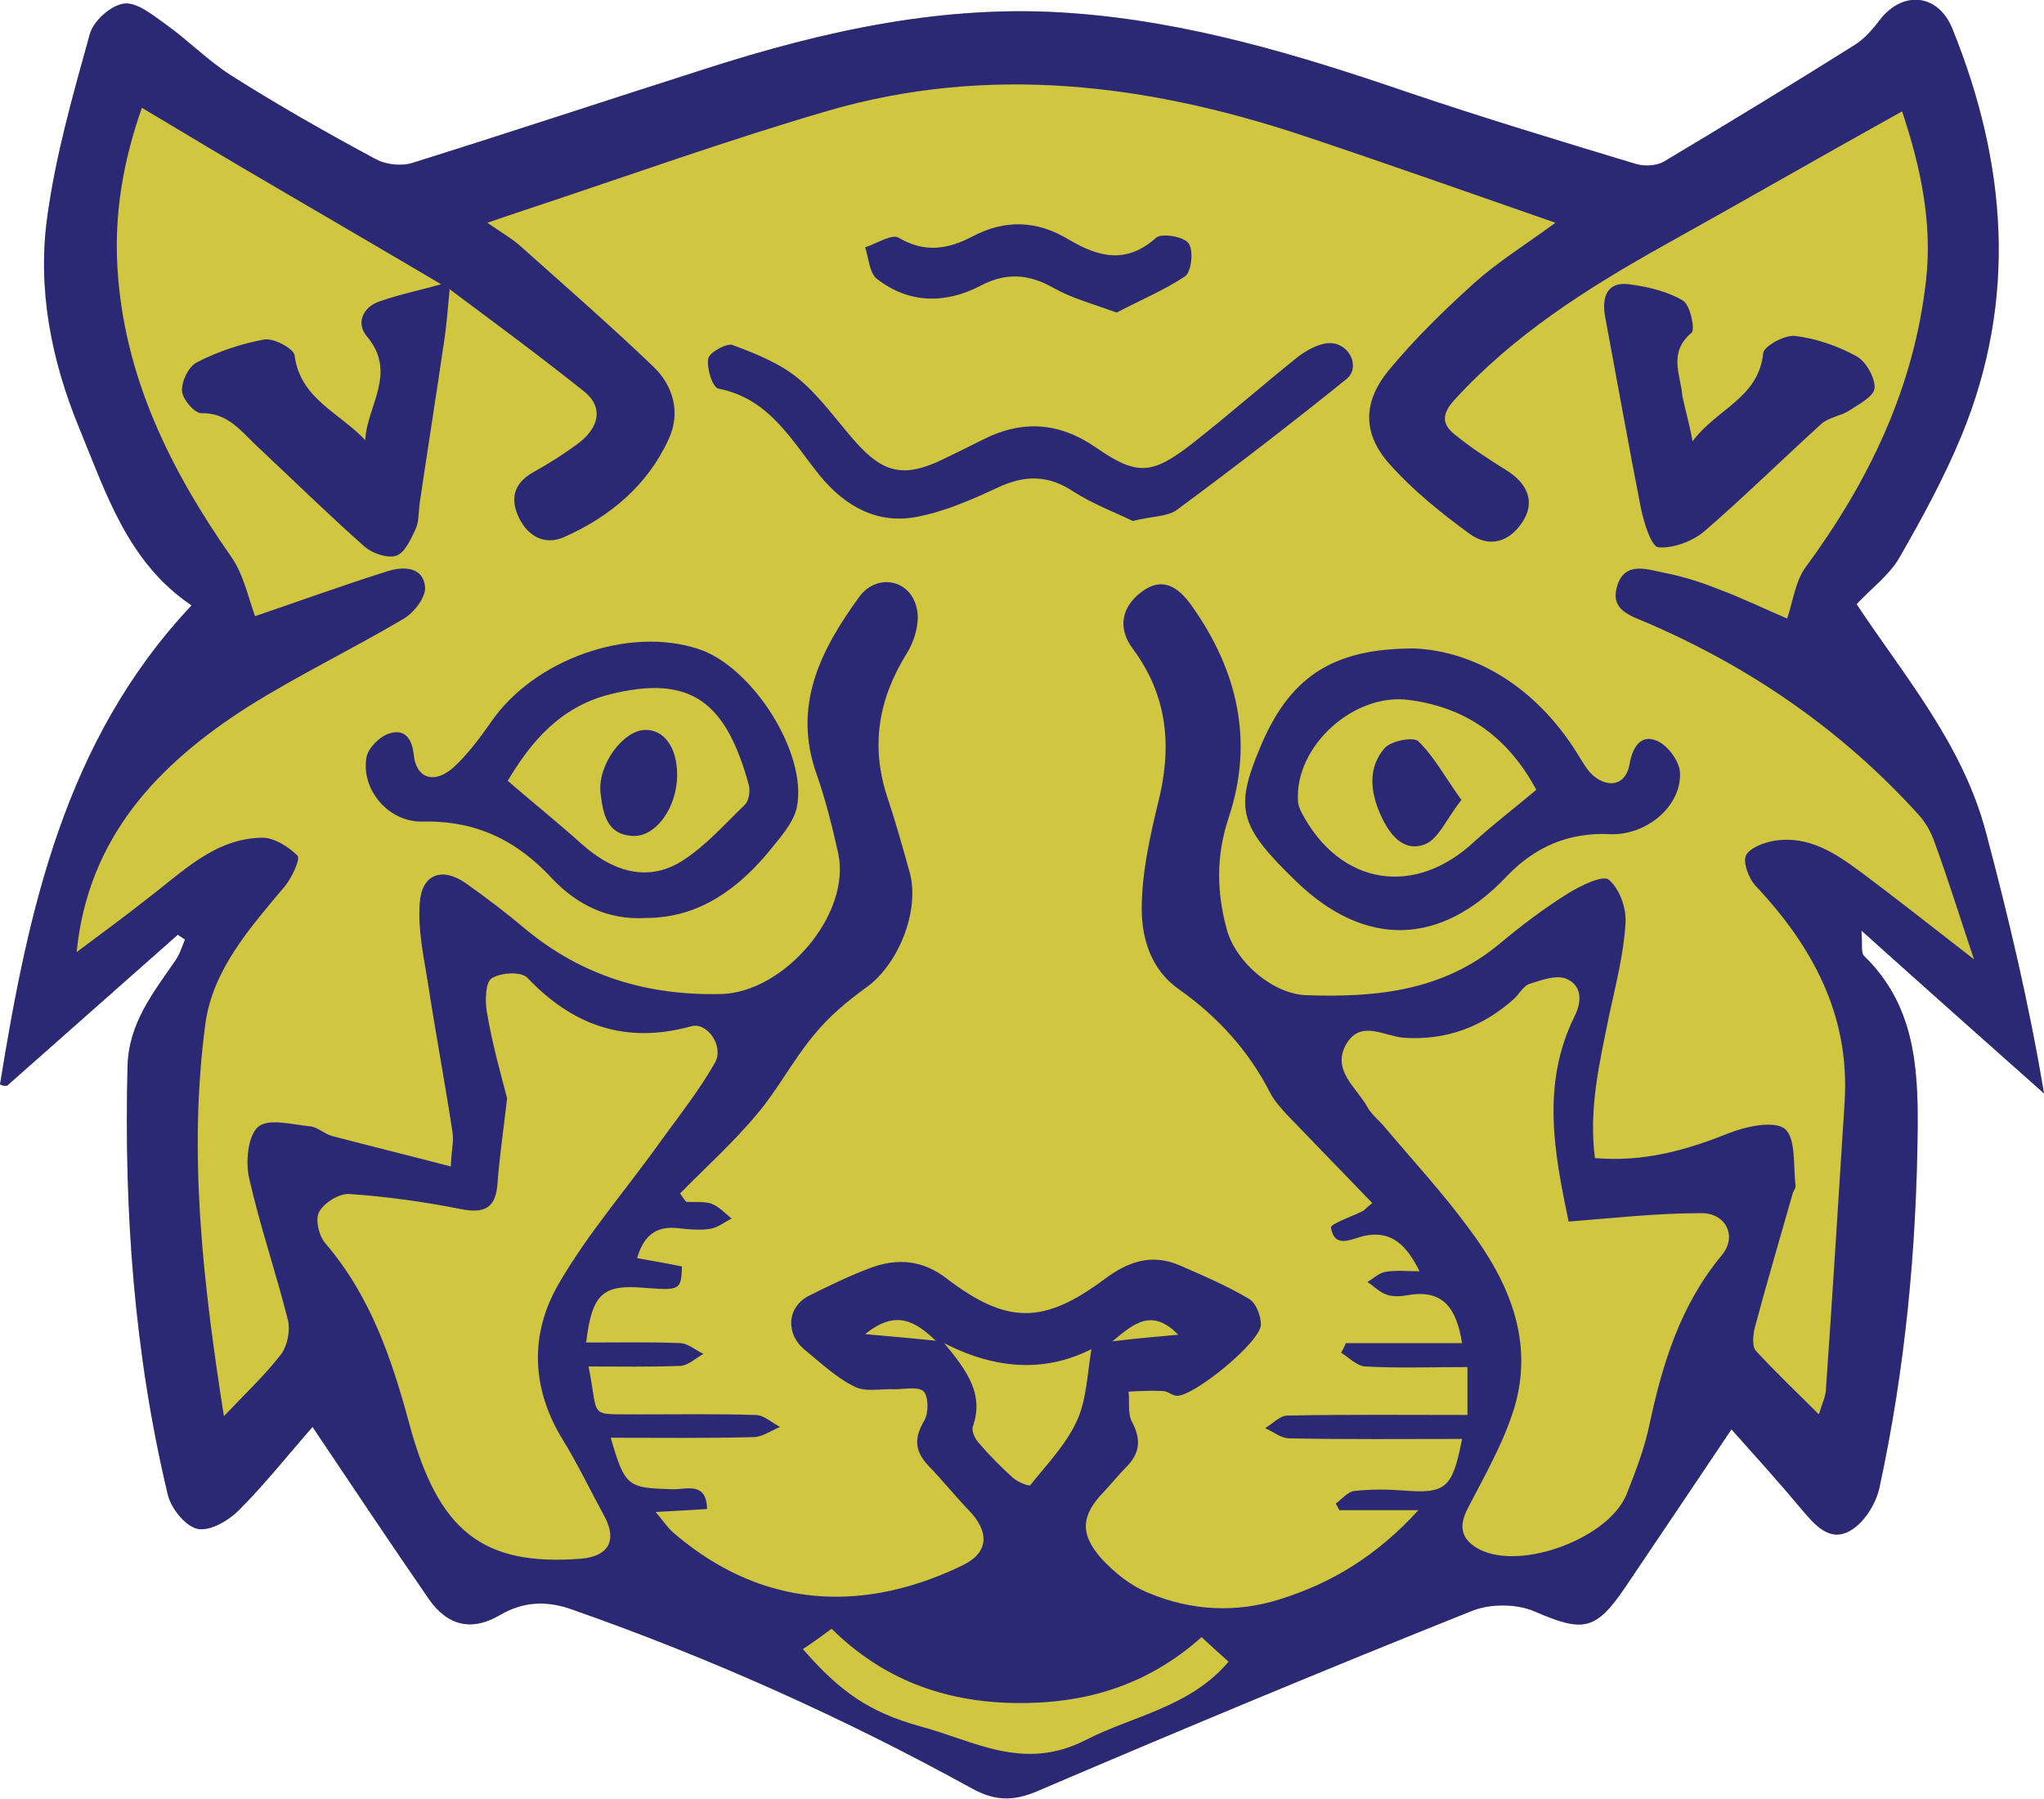
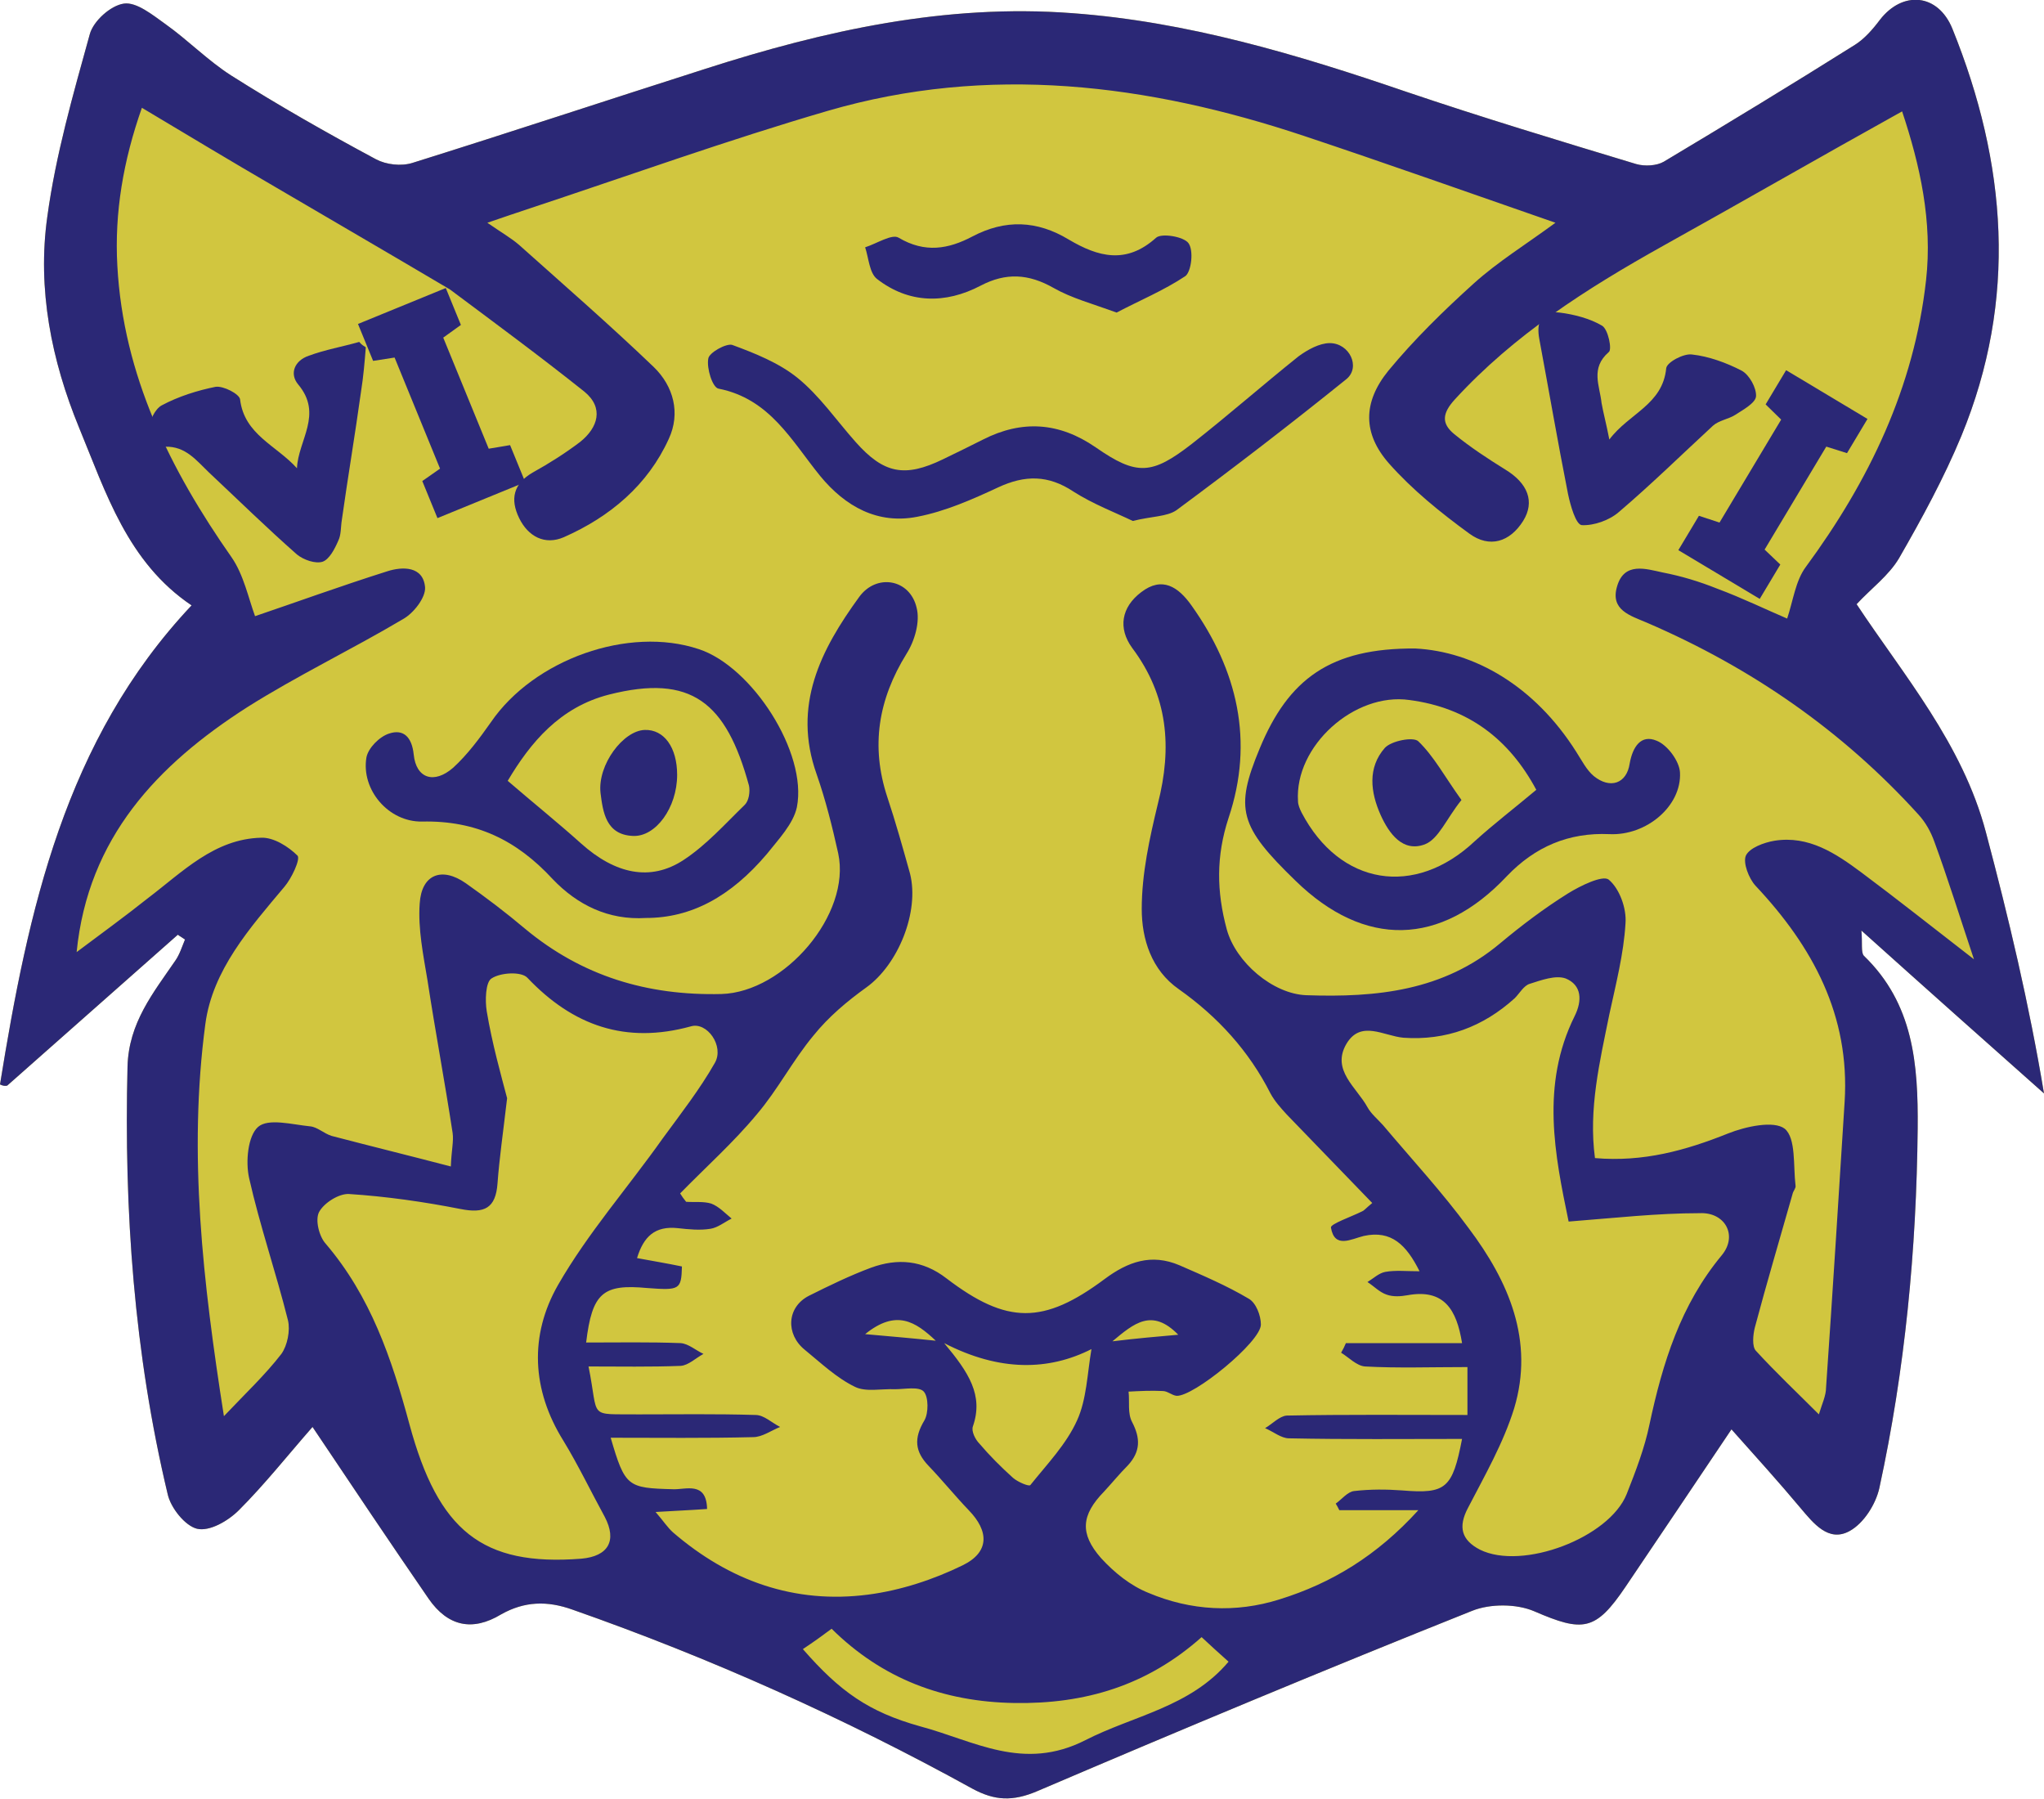
<svg xmlns="http://www.w3.org/2000/svg" version="1.1" id="Layer_1" x="0px" y="0px" viewBox="0 0 341.4 300.4" style="enable-background:new 0 0 341.4 300.4;" xml:space="preserve">
  <style type="text/css">
	.st0{fill:#D1C63F;}
	.st1{fill:#2B2876;}
+ 	.st2{stroke:#2B2876;stroke-width:5;stroke-miterlimit:10;}
+ 	.st3{font-family:'AmericanTypewriter';}
+ 	.st4{font-size:42.066px;}
</style>
  <path class="st0" d="M310.9,155.4c10.8,9.7,20.7,18.5,30.5,27.2c-2.5-15-5.9-29.3-9.7-43.6c-3.9-14.8-13.8-26.3-21.6-38.1  c2.4-2.6,5.4-4.8,7.1-7.7c3.8-6.6,7.5-13.4,10.4-20.4c9.4-22.8,7.6-45.5-1.5-68c-2.4-5.9-8.3-6.4-12.1-1.5c-1.2,1.6-2.6,3.2-4.2,4.2  c-10.5,6.6-21.2,13.1-31.9,19.5c-1.2,0.7-3.2,0.8-4.6,0.4c-12.9-3.9-25.8-7.8-38.5-12.1c-18.1-6.2-36.5-11.7-55.7-13.1  c-21.1-1.6-41.4,2.9-61.3,9.3c-16.3,5.2-32.6,10.6-48.9,15.7c-1.9,0.6-4.4,0.3-6.1-0.6c-8.2-4.4-16.3-9-24.2-14  c-3.9-2.5-7.2-5.9-11-8.6c-2.1-1.5-4.8-3.7-6.9-3.4c-2.2,0.3-5.1,2.9-5.7,5.1c-2.8,10.1-5.7,20.2-7.1,30.5  c-1.7,12.1,0.7,24,5.3,35.2c4.5,10.9,8.1,22.5,18.8,29.7c-21.2,22.5-27.3,51-32,80c0.4,0.2,0.8,0.3,1.2,0.2  c9.5-8.4,19-16.8,28.5-25.2c0.4,0.3,0.8,0.5,1.2,0.8c-0.5,1.2-0.9,2.5-1.6,3.5c-3.7,5.4-7.8,10.4-8,17.7  c-0.6,24.1,1.1,47.9,6.7,71.4c0.5,2.3,2.9,5.3,4.9,5.8c2.1,0.5,5.2-1.3,7-3.1c4.3-4.3,8.1-9.1,12.3-13.9c6.7,10,13,19.4,19.4,28.7  c3.2,4.6,7.3,5.5,12.1,2.6c3.9-2.2,7.7-2.3,11.9-0.8c23.1,8.1,45.4,18.1,66.8,29.9c3.7,2,6.7,2.2,10.9,0.4  c24.1-10.3,48.3-20.4,72.6-30.1c3-1.2,7.4-1.2,10.4,0.1c8.1,3.5,10.2,3.3,15.2-4.1c5.8-8.6,11.6-17.2,17.7-26.3  c4.1,4.6,7.9,8.8,11.5,13.1c2.2,2.6,4.7,5.8,8.2,3.9c2.4-1.3,4.4-4.5,5-7.2c4.3-19.8,6.2-39.8,6.4-60c0.1-10.8-0.7-20.9-9-28.9  C310.8,159,311.1,157.5,310.9,155.4z" />
  <g>
    <path class="st1" d="M0,181.1c4.7-29,10.8-57.5,32-80c-10.7-7.2-14.3-18.8-18.8-29.7c-4.6-11.2-7-23.1-5.3-35.2   C9.3,25.9,12.2,15.8,15,5.7c0.6-2.2,3.5-4.8,5.7-5.1c2.1-0.3,4.8,1.9,6.9,3.4c3.8,2.7,7.1,6.1,11,8.6c7.9,5,16,9.6,24.2,14   c1.7,0.9,4.2,1.2,6.1,0.6c16.3-5.1,32.6-10.5,48.9-15.7c19.9-6.4,40.2-10.9,61.3-9.3c19.2,1.4,37.6,6.9,55.7,13.1   c12.7,4.3,25.6,8.2,38.5,12.1c1.4,0.4,3.4,0.3,4.6-0.4c10.7-6.4,21.4-12.9,31.9-19.5c1.6-1,3-2.6,4.2-4.2c3.8-4.9,9.7-4.4,12.1,1.5   c9.1,22.5,10.9,45.2,1.5,68c-2.9,7-6.6,13.8-10.4,20.4c-1.7,2.9-4.7,5.1-7.1,7.7c7.8,11.8,17.7,23.3,21.6,38.1   c3.8,14.3,7.2,28.6,9.7,43.6c-9.8-8.7-19.7-17.5-30.5-27.2c0.2,2.1-0.1,3.6,0.4,4.2c8.3,8,9.1,18.1,9,28.9   c-0.2,20.2-2.1,40.2-6.4,60c-0.6,2.7-2.6,5.9-5,7.2c-3.5,1.9-6-1.3-8.2-3.9c-3.6-4.3-7.4-8.5-11.5-13.1   c-6.1,9.1-11.9,17.7-17.7,26.3c-5,7.4-7.1,7.6-15.2,4.1c-3-1.3-7.4-1.3-10.4-0.1c-24.3,9.7-48.5,19.8-72.6,30.1   c-4.2,1.8-7.2,1.6-10.9-0.4c-21.4-11.8-43.7-21.8-66.8-29.9c-4.2-1.5-8-1.4-11.9,0.8c-4.8,2.9-8.9,2-12.1-2.6   c-6.4-9.3-12.7-18.7-19.4-28.7c-4.2,4.8-8,9.6-12.3,13.9c-1.8,1.8-4.9,3.6-7,3.1c-2-0.5-4.4-3.5-4.9-5.8   c-5.6-23.5-7.3-47.3-6.7-71.4c0.2-7.3,4.3-12.3,8-17.7c0.7-1,1.1-2.3,1.6-3.5c-0.4-0.3-0.8-0.5-1.2-0.8c-9.5,8.4-19,16.8-28.5,25.2   C0.8,181.4,0.4,181.3,0,181.1z M75.1,48.3c-0.4-0.2-0.8-0.5-1.2-0.7c-9.3-5.5-18.6-10.9-27.8-16.3C38.7,27,31.4,22.6,23.7,18   c-3.1,8.8-4.6,17.5-4.1,26.4c1,18.3,8.8,34,19.1,48.7c2,2.9,2.8,6.8,3.9,9.8c6.5-2.2,14.2-5,22.1-7.5c2.5-0.8,6-0.9,6.3,2.7   c0.1,1.7-1.9,4.3-3.7,5.3c-8.6,5.1-17.6,9.4-26,14.7c-15,9.6-26.6,21.8-28.5,40.9c4-3,8-5.9,11.9-9c5.8-4.4,11.1-9.9,18.9-10.1   c2.1-0.1,4.6,1.5,6.1,3c0.5,0.6-1,3.8-2.2,5.2c-5.8,6.9-12,13.9-13.2,22.9c-2.9,21.7-0.4,43.2,3.1,65.5c3.6-3.8,6.9-6.9,9.6-10.4   c1-1.4,1.5-3.9,1.1-5.6c-2-8-4.7-15.8-6.5-23.8c-0.6-2.7-0.2-7,1.5-8.5s5.7-0.4,8.7-0.1c1.2,0.1,2.3,1.2,3.6,1.6   c6.5,1.7,13,3.3,19.9,5.1c0.1-2.7,0.5-4.2,0.3-5.6c-1.3-8.5-2.9-17-4.2-25.5c-0.7-4.2-1.6-8.6-1.3-12.8c0.3-4.9,3.7-6.2,7.7-3.4   c3.4,2.4,6.7,4.9,9.9,7.6c9.5,7.9,20.4,11.2,32.8,10.9c10.5-0.3,21.7-13.3,19.5-23.5c-1-4.5-2.1-8.9-3.6-13.2   c-4.1-11.5,0.7-20.8,7.1-29.6c2.9-4,8.5-3,9.6,1.8c0.6,2.3-0.3,5.5-1.7,7.7c-4.7,7.6-6,15.4-3.2,23.9c1.4,4.2,2.6,8.5,3.8,12.8   c1.6,6.4-2,15.2-7.3,19c-3.2,2.3-6.3,4.9-8.8,8c-3.5,4.2-6,9.1-9.5,13.2c-3.9,4.7-8.5,8.8-12.8,13.2c0.3,0.5,0.6,0.9,1,1.4   c1.4,0.1,2.9-0.1,4.2,0.3c1.3,0.5,2.3,1.6,3.4,2.5c-1.2,0.6-2.3,1.5-3.5,1.7c-1.8,0.3-3.7,0.1-5.5-0.1c-3.8-0.4-5.7,1.4-6.8,5   c2.7,0.5,5.1,0.9,7.5,1.4c-0.1,3.9-0.4,4-5.8,3.6c-7.4-0.7-9.2,0.8-10.2,9.1c5.3,0,10.6-0.1,15.8,0.1c1.3,0.1,2.5,1.2,3.8,1.8   c-1.3,0.7-2.5,1.9-3.8,2c-5.1,0.2-10.2,0.1-15.4,0.1c1.8,8.9-0.3,7.9,8.4,8c6.5,0,13-0.1,19.5,0.1c1.4,0,2.7,1.3,4.1,2   c-1.5,0.6-3,1.7-4.5,1.7c-7.9,0.2-15.7,0.1-23.8,0.1c2.4,8.2,2.8,8.4,10.4,8.6c2.1,0.1,5.6-1.4,5.7,3.3c-2.8,0.2-5.3,0.3-8.6,0.5   c1.3,1.5,2,2.6,2.9,3.4c9.4,8.1,20.3,12,32.6,10.4c5.4-0.7,10.9-2.5,15.8-4.9c4.5-2.2,4.4-5.7,1-9.2c-2.3-2.4-4.4-5-6.7-7.4   s-2.5-4.6-0.7-7.6c0.7-1.2,0.7-3.9-0.1-4.8c-0.8-0.9-3.2-0.4-4.8-0.4c-2.3-0.1-4.9,0.5-6.7-0.4c-3.1-1.5-5.7-4-8.4-6.2   c-3.2-2.6-3-7.1,0.7-9c3.4-1.7,6.9-3.4,10.4-4.7c4.4-1.6,8.6-1.3,12.6,1.8c10.1,7.7,16.2,7.7,26.4,0.1c3.9-2.9,7.8-4.3,12.5-2.3   c3.9,1.7,7.9,3.4,11.6,5.6c1.2,0.7,2,2.8,2,4.3c0,2.9-11.3,12.1-14.1,11.9c-0.8-0.1-1.5-0.8-2.3-0.8c-1.9-0.1-3.8,0-5.7,0.1   c0.2,1.7-0.2,3.6,0.6,5.1c1.4,2.7,1.4,4.9-0.7,7.2c-1.4,1.4-2.7,3-4,4.4c-3.8,3.9-4.1,7-0.5,11.1c2.2,2.4,4.9,4.6,7.9,5.8   c7.1,3,14.6,3.4,21.9,1.1c8.7-2.7,16.3-7.3,23.2-14.9c-5.2,0-9.2,0-13.2,0c-0.2-0.4-0.4-0.8-0.6-1.1c1-0.7,2-2,3.1-2.1   c2.6-0.3,5.3-0.3,8-0.1c7.3,0.6,8.4-0.3,10-8.6c-9.7,0-19.3,0.1-28.9-0.1c-1.3,0-2.6-1.1-4-1.7c1.2-0.7,2.4-2,3.6-2.1   c10-0.2,20-0.1,30.2-0.1c0-2.3,0-5.1,0-8c-6.1,0-11.7,0.2-17.1-0.1c-1.4-0.1-2.7-1.5-4-2.3c0.3-0.5,0.6-1.1,0.8-1.6   c6.4,0,12.8,0,19.4,0c-0.9-5.6-3-9.1-9.1-8c-1.1,0.2-2.4,0.3-3.5-0.1c-1.2-0.4-2.1-1.4-3.2-2.1c1-0.6,1.9-1.5,3-1.7   c1.7-0.3,3.5-0.1,5.7-0.1c-2.2-4.4-4.7-6.9-9.3-5.9c-2.1,0.5-4.9,2.2-5.5-1.4c-0.1-0.6,3.4-1.8,5.2-2.7c0.3-0.1,0.5-0.4,1.7-1.4   c-4.8-5-9.6-9.9-14.3-14.8c-1-1.1-2-2.2-2.7-3.5c-3.6-7.1-8.8-12.8-15.3-17.4c-4.6-3.2-6.2-8.4-6.2-13.4c0-5.9,1.3-11.8,2.7-17.6   c2.4-9.4,1.7-18-4.3-26c-2.4-3.3-1.8-6.8,1.5-9.3c3.5-2.7,6.2-0.9,8.4,2.2c7.7,10.8,10.5,22.7,6.2,35.5c-2.1,6.4-2,12.3-0.3,18.6   c1.5,5.5,7.7,10.8,13.3,11c11.7,0.4,22.9-0.7,32.4-8.7c3.6-3,7.3-5.8,11.3-8.3c2.1-1.3,5.8-3.1,6.8-2.3c1.8,1.5,3,4.8,2.8,7.3   c-0.3,5.1-1.6,10.1-2.7,15.2c-1.6,7.9-3.5,15.8-2.4,24c8.1,0.7,15.2-1.3,22.2-4.1c3-1.2,7.7-2.2,9.5-0.8c1.9,1.6,1.4,6.2,1.8,9.5   c0.1,0.4-0.4,0.9-0.5,1.4c-2.1,7.4-4.3,14.8-6.3,22.3c-0.3,1.2-0.5,3.2,0.2,3.9c3.3,3.6,6.9,7,10.5,10.6c0.5-1.7,1.2-3.1,1.2-4.5   c1.1-15.9,2.1-31.8,3.1-47.7c0.9-14.4-5.3-25.9-14.9-36.1c-1.1-1.2-2.1-3.8-1.6-5c0.6-1.3,3-2.2,4.8-2.5c5.7-0.9,10.2,2.1,14.5,5.3   c5.9,4.4,11.7,9,18.8,14.5c-2.5-7.5-4.4-13.6-6.6-19.6c-0.6-1.7-1.5-3.3-2.7-4.6c-12.7-14-27.9-24.5-45.3-32   c-2.8-1.2-6.2-2.1-5-6.1c1.2-4.1,4.8-2.9,7.6-2.3c3.1,0.6,6.1,1.5,9.1,2.7c4.3,1.6,8.4,3.6,11.7,5c1-3,1.4-6.3,3.1-8.6   c10.6-14.4,18.1-30,20.1-47.9c1.1-9.8-1-19.2-4-28.2c-13.5,7.5-26.7,15.1-40,22.5C265,48.2,252.9,55.9,243,66.7   c-2.1,2.3-2.3,4-0.1,5.8c2.7,2.2,5.6,4.1,8.5,5.9c3.8,2.3,5,5.4,3,8.6c-2.2,3.5-5.6,4.6-9,2.1c-4.8-3.5-9.5-7.3-13.4-11.7   c-4.4-5-4.4-10.2-0.1-15.5c4.3-5.2,9.2-10,14.3-14.6c4-3.6,8.7-6.5,13.6-10.1c-14.4-5-28.2-9.9-42-14.5c-26.1-8.7-52.7-12-79.5-4.2   c-16.8,4.9-33.2,10.8-49.8,16.3c-2.1,0.7-4.2,1.4-7.1,2.4c2.3,1.6,3.9,2.5,5.3,3.7c7.5,6.7,15.2,13.4,22.5,20.4   c3.3,3.2,4.5,7.7,2.5,12c-3.5,7.7-9.8,13-17.5,16.4c-3.2,1.4-6-0.1-7.5-3.2s-1-5.7,2.3-7.6c2.7-1.5,5.4-3.2,7.9-5.1   c3-2.4,4-5.7,0.7-8.4C90.2,59.5,82.6,53.9,75.1,48.3z M84.7,183.4c-0.7,6-1.3,10.1-1.6,14.2c-0.3,4.2-2.2,5.1-6.2,4.3   c-6.1-1.2-12.4-2.1-18.6-2.5c-1.7-0.1-4.2,1.5-5,3c-0.7,1.3,0,4.1,1.1,5.3c7.5,8.8,11,19.1,14,30.2c4.8,17.7,12.1,23.7,28.7,22.4   c4.5-0.4,6-3,3.9-7c-2.3-4.2-4.4-8.6-6.9-12.7c-5.3-8.5-5.7-17.6-0.9-26c5-8.7,11.7-16.3,17.5-24.5c3-4.1,6.2-8.2,8.7-12.6   c1.6-2.8-1.3-6.9-4-6.1c-10.9,3-19.7-0.1-27.3-8.1c-1-1.1-4.5-0.9-6,0.1c-1,0.6-1.1,3.7-0.8,5.5C82.2,174.3,83.7,179.6,84.7,183.4z    M262,204c-2.3-11.1-4.7-22.8,1-34.3c1.3-2.6,1.2-5.2-1.5-6.3c-1.7-0.6-4.1,0.3-6,0.9c-1,0.3-1.7,1.6-2.5,2.4   c-5.3,4.8-11.5,7.1-18.6,6.6c-3.3-0.3-7.1-3-9.5,1c-2.6,4.4,1.7,7.3,3.5,10.6c0.6,1.1,1.7,2,2.6,3c4.8,5.7,9.9,11.2,14.3,17.2   c6.7,8.9,11,18.8,7.6,30.1c-1.8,5.8-4.9,11.2-7.7,16.6c-1.7,3.2-1.1,5.4,2,7c7.1,3.5,21.6-2,24.5-9.3c1.5-3.8,3-7.7,3.8-11.6   c2.2-10.3,5.2-20,12.1-28.3c2.7-3.3,0.5-7.2-3.7-7C276.8,202.6,269.7,203.4,262,204z M134.1,275.4c6.2,7.1,11,10.5,19.6,12.9   c9,2.4,17.2,7.6,27.6,2.3c8-4.1,17.5-5.5,23.9-13.1c-1.7-1.5-3.1-2.8-4.5-4.1c-9.1,8.1-19.5,11.2-31.3,11s-22-4-30.5-12.4   C137.3,273.2,135.9,274.2,134.1,275.4z M182.3,225.3c-7.1,3.6-15.3,3.8-24.6-1c4.1,4.9,6.6,8.7,4.8,13.9c-0.3,0.8,0.4,2.2,1.1,2.9   c1.7,2,3.6,3.9,5.6,5.7c0.8,0.7,2.7,1.5,2.9,1.2c2.8-3.5,6-6.8,7.8-10.8C181.5,233.7,181.6,229.4,182.3,225.3z M144.5,222.8   c4.5,0.4,8,0.7,11.8,1.1C152.9,220.7,149.7,218.6,144.5,222.8z M196.8,222.9c-4.4-4.5-7.4-1.9-11,1.1   C189.9,223.5,193.4,223.2,196.8,222.9z" />
-     <path class="st1" d="M75.1,48.3c-0.3,3.1-0.5,6.1-1,9.2c-1.3,8.9-2.7,17.7-4,26.5c-0.2,1.5-0.1,3.1-0.7,4.4   c-0.8,1.7-1.8,3.9-3.2,4.4c-1.5,0.5-4-0.4-5.3-1.5c-6.2-5.5-12.1-11.3-18.2-17c-2.6-2.5-4.8-5.4-9.1-5.3c-1.1,0-3.1-2.3-3.2-3.7   c-0.1-1.6,1.1-4.1,2.5-4.8c3.5-1.8,7.4-3.1,11.2-3.8c1.6-0.3,4.9,1.5,5.1,2.6c0.9,7.3,7.5,9.6,11.8,14.2c0.3-5.8,5.4-11.2,0.3-17.3   c-1.9-2.2-0.7-5,2.2-5.9c3.4-1.2,7-1.9,10.4-2.9C74.3,47.8,74.7,48,75.1,48.3z" />
+     <path class="st1" d="M61.1,58c-0.2,2.5-0.4,4.9-0.8,7.4c-1,7.2-2.2,14.3-3.2,21.4c-0.2,1.2-0.1,2.5-0.6,3.5   c-0.6,1.4-1.5,3.1-2.6,3.5c-1.2,0.4-3.2-0.3-4.3-1.2c-5-4.4-9.8-9.1-14.7-13.7c-2.1-2-3.9-4.4-7.3-4.3c-0.9,0-2.5-1.9-2.6-3   c-0.1-1.3,0.9-3.3,2-3.9c2.8-1.5,6-2.5,9-3.1c1.3-0.2,4,1.2,4.1,2.1c0.7,5.9,6.1,7.7,9.5,11.5c0.2-4.7,4.4-9,0.2-14   c-1.5-1.8-0.6-4,1.8-4.8c2.7-1,5.6-1.5,8.4-2.3C60.4,57.6,60.8,57.8,61.1,58z" />
    <path class="st1" d="M236.4,108.3c9.8,0.5,19.9,6.2,26.9,17.3c0.9,1.4,1.7,3,2.9,4c2.7,2.2,5.5,1.3,6-2.1c0.5-2.8,1.9-4.9,4.5-3.8   c1.8,0.7,3.8,3.4,3.9,5.3c0.3,5.6-5.6,10.6-11.8,10.3c-6.8-0.3-12.4,2.1-17.1,7c-11.1,11.8-23.8,12-35.3,0.8   c-9.4-9.1-10.2-12-6-22.1C215.2,113.4,222.2,108.2,236.4,108.3z M256.6,131.9c-4.5-8.4-11.3-13.7-21.2-15   c-9.2-1.3-19.2,7.7-18.6,16.9c0,0.6,0.3,1.3,0.6,1.9c6.4,12.2,18.9,14.2,28.9,4.8C249.5,137.6,252.9,135,256.6,131.9z" />
    <path class="st1" d="M107.9,153.3c-6.3,0.4-11.5-2.2-15.6-6.5c-6-6.5-12.8-9.8-21.8-9.6c-5.6,0.1-10.2-5.3-9.3-10.7   c0.3-1.6,2.2-3.5,3.8-4c2.4-0.8,3.8,0.6,4.1,3.5c0.4,4,3.4,5,6.6,2.2c2.4-2.2,4.4-4.9,6.3-7.6c7.2-10.5,23-16.1,34.7-12.2   c8.9,2.9,18.2,17.3,16.4,26.4c-0.6,2.8-3.1,5.4-5,7.8C122,149.8,115.4,153.3,107.9,153.3z M84.8,130.4c4.3,3.7,8.4,7,12.3,10.5   c5.6,5,11.5,6.4,17.1,2.7c3.8-2.5,6.9-6,10.2-9.2c0.7-0.7,0.9-2.2,0.7-3.2c-3.8-13.9-9.6-18.7-23.4-15.2   C93.5,118.1,88.6,124,84.8,130.4z" />
    <path class="st1" d="M189.2,87c-2.9-1.4-6.6-2.8-9.9-4.9c-4.2-2.8-8.1-2.8-12.6-0.7c-4.3,2-8.8,4-13.5,4.9   c-6.6,1.3-12-1.7-16.2-6.8c-4.8-5.9-8.4-12.9-17-14.6c-1-0.2-2-3.4-1.7-5c0.1-1,3-2.6,4-2.3c3.8,1.4,7.8,3,10.9,5.5   c3.7,3,6.5,7.1,9.7,10.7c4.7,5.3,8.2,6,14.6,2.9c2.3-1.1,4.5-2.2,6.7-3.3c6.5-3.3,12.7-2.9,18.8,1.3c6.9,4.8,9.4,4.6,16.1-0.6   c6-4.7,11.8-9.8,17.8-14.6c1.5-1.1,3.5-2.2,5.2-2.2c3.3,0,5.2,4,2.8,6c-9.3,7.5-18.8,14.8-28.4,21.9   C194.9,86.3,192.4,86.2,189.2,87z" />
-     <path class="st1" d="M282.7,73.7c4.1-5.5,11-7.2,11.8-14.7c0.1-1.2,3.6-3.1,5.3-2.9c3.5,0.4,7.2,1.7,10.3,3.4   c1.6,0.9,3.1,3.6,3,5.3c-0.1,1.4-2.6,2.7-4.3,3.8c-1.4,0.9-3.4,1.1-4.6,2.2c-6.5,5.9-12.8,12.1-19.5,17.9c-2,1.7-5.2,2.9-7.7,2.7   c-1.2-0.1-2.4-4.1-2.9-6.4c-2.1-10.7-4-21.4-6-32.1c-0.6-3.3,0.3-6,4.2-5.4c3,0.4,6.3,1.2,8.8,2.7c1.2,0.7,2.1,4.9,1.4,5.4   c-3.9,3.3-1.8,7-1.5,10.5C281.4,68.2,282.1,70.4,282.7,73.7z" />
+     <path class="st1" d="M268.8,73.4c3.3-4.4,8.9-5.8,9.5-11.9c0.1-1,2.9-2.5,4.3-2.3c2.8,0.3,5.8,1.4,8.3,2.7c1.3,0.7,2.5,2.9,2.4,4.3   c-0.1,1.1-2.1,2.2-3.5,3.1c-1.1,0.7-2.7,0.9-3.7,1.8c-5.2,4.8-10.3,9.8-15.7,14.4c-1.6,1.4-4.2,2.3-6.2,2.2c-1-0.1-1.9-3.3-2.3-5.2   c-1.7-8.6-3.2-17.3-4.8-25.9c-0.5-2.7,0.2-4.8,3.4-4.4c2.4,0.3,5.1,1,7.1,2.2c1,0.6,1.7,4,1.1,4.4c-3.1,2.7-1.5,5.6-1.2,8.5   C267.8,69,268.3,70.8,268.8,73.4z" />
    <path class="st1" d="M186.5,52.2c-4.1-1.5-7.5-2.4-10.5-4.1c-4.2-2.4-8-2.6-12.2-0.4c-5.9,3.1-12,3-17.3-1.1c-1.3-1-1.4-3.5-2-5.3   c1.9-0.6,4.5-2.3,5.6-1.6c4.4,2.6,8.3,1.9,12.3-0.2c5.5-2.9,10.8-2.7,16.1,0.5c4.9,2.9,9.6,4.2,14.6-0.3c0.9-0.8,4.6-0.2,5.4,0.9   c0.9,1.2,0.5,4.7-0.5,5.5C194.4,48.5,190.3,50.2,186.5,52.2z" />
    <path class="st1" d="M244.1,133.6c-2.5,3.1-3.8,6.5-6.1,7.4c-3.7,1.4-6-1.8-7.4-4.9c-1.7-3.8-2.2-7.9,0.7-11.2   c1.1-1.2,4.8-1.9,5.6-1.1C239.5,126.3,241.3,129.7,244.1,133.6z" />
    <path class="st1" d="M113.1,129.4c0,5.5-3.6,10.4-7.4,10.2c-4.5-0.2-5-4-5.4-7.2c-0.5-4.7,3.8-10.4,7.4-10.5   C110.9,121.8,113.1,124.8,113.1,129.4z" />
  </g>
+   <text transform="matrix(0.8579 0.5138 -0.5138 0.8579 282.3091 90.1466)" class="st2 st3 st4">I</text>
+   <text transform="matrix(0.9255 -0.3789 0.3789 0.9255 72.8716 83.9032)" class="st2 st3 st4">I</text>
</svg>
